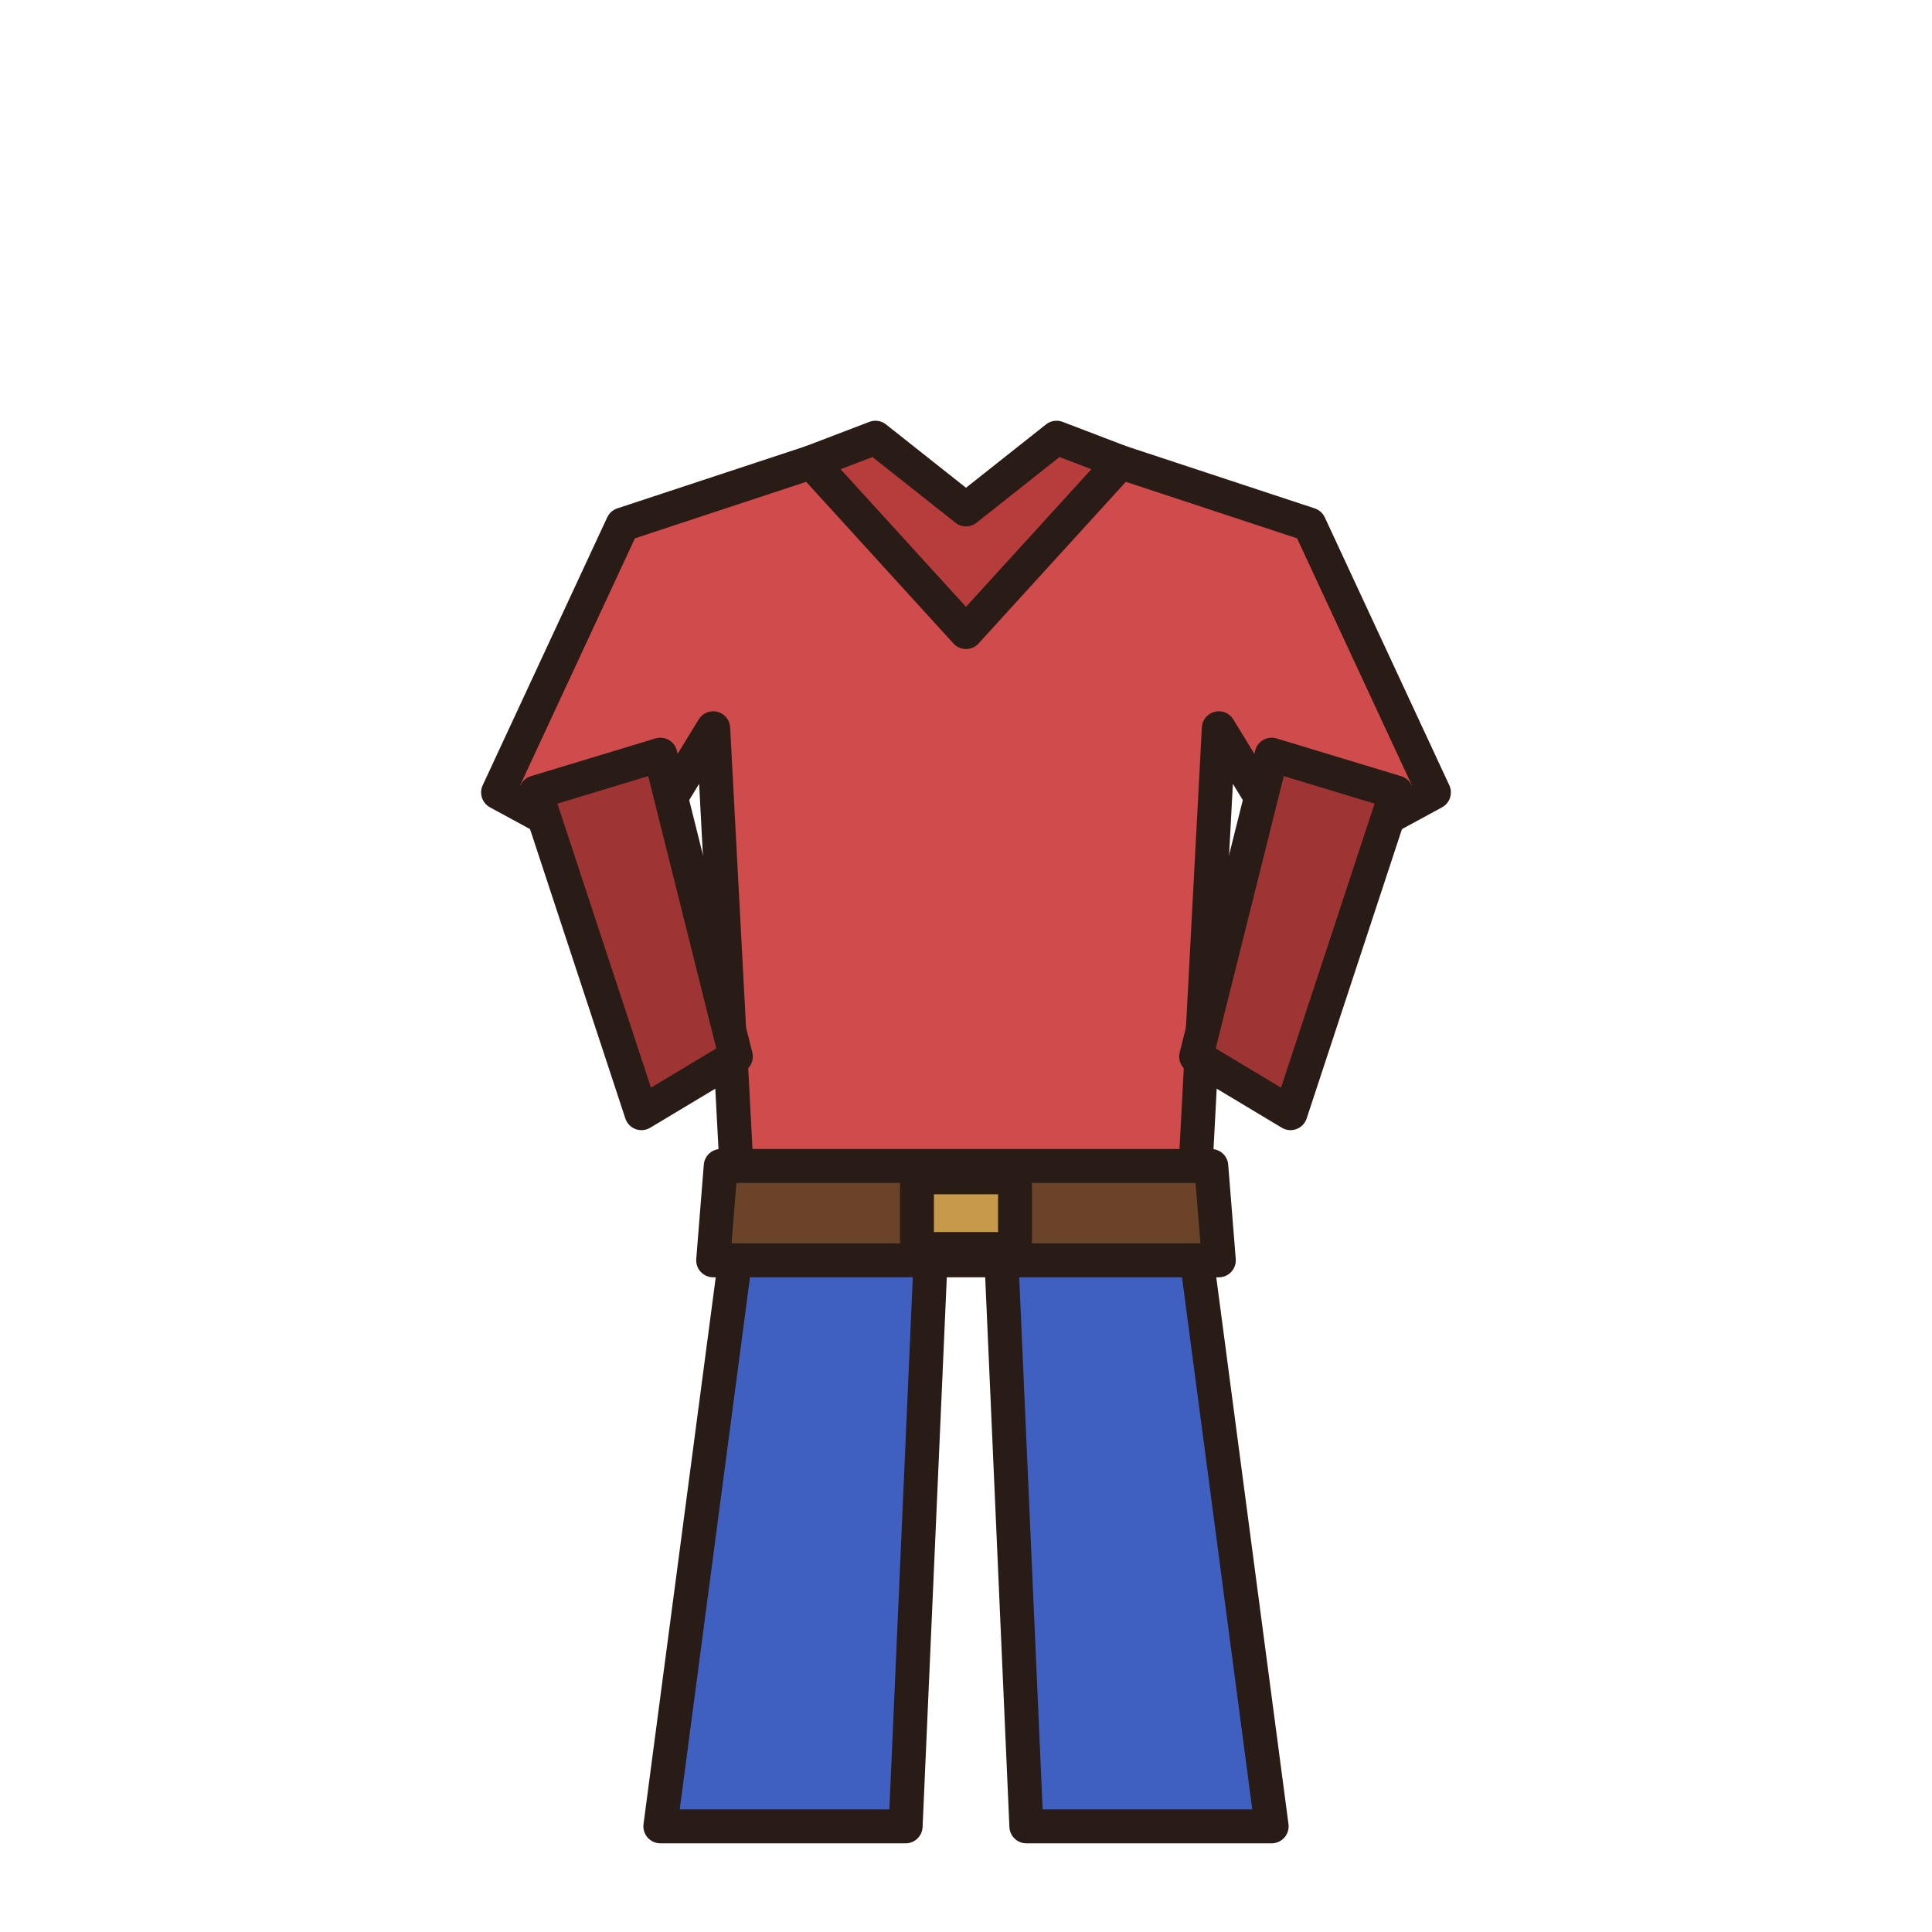
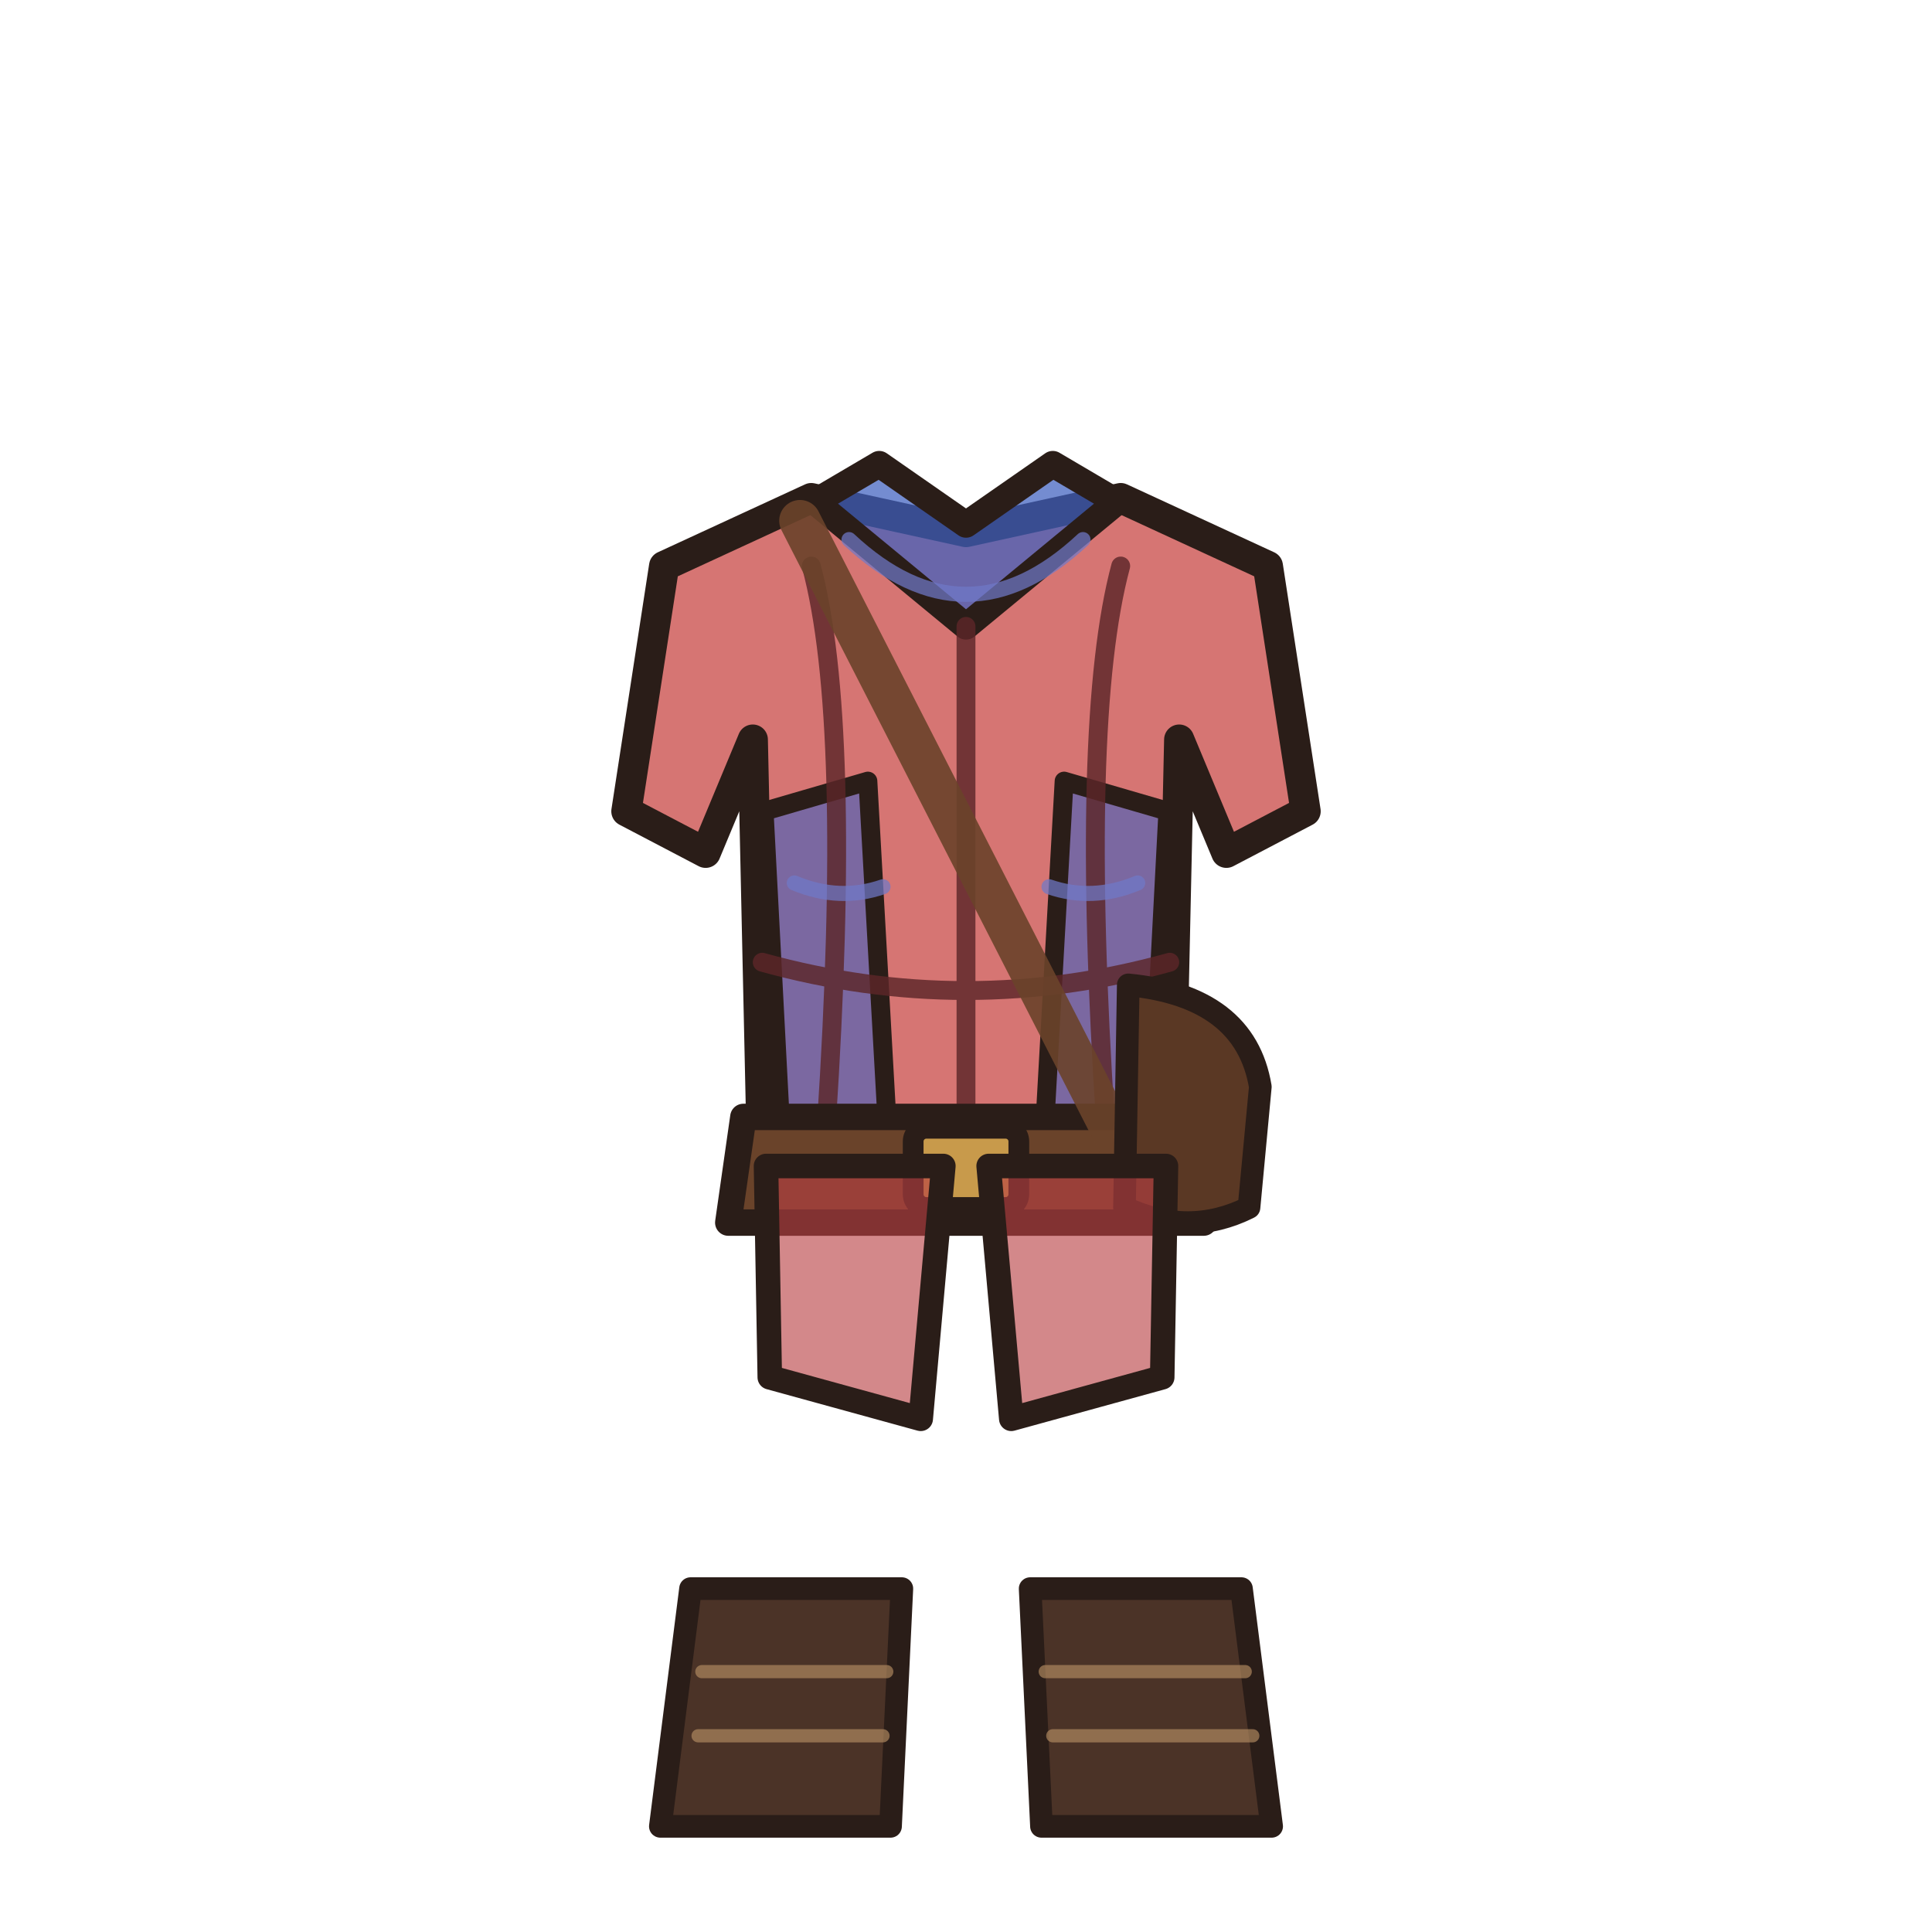
<svg xmlns="http://www.w3.org/2000/svg" viewBox="0 0 1024 1024">
-   <g stroke="#291b16" stroke-width="18" stroke-linejoin="round">
-     <path fill="#d04b4b" d="M330 278 L430 245 L512 270 L594 245 L694 278 L760 420 L690 458 L646 386 L632 650 L392 650 L378 386 L334 458 L264 420 Z" />
-     <path fill="#b73d3d" d="M430 245 L512 335 L594 245 L560 232 L512 270 L464 232 Z" />
-     <path fill="#3f60c0" d="M392 650 L494 650 L480 968 L350 968 Z" />
-     <path fill="#3f60c0" d="M530 650 L632 650 L674 968 L544 968 Z" />
-     <path fill="#6b4328" d="M382 618 L642 618 L646 668 L378 668 Z" />
-     <rect fill="#c79a4b" x="486" y="624" width="52" height="38" rx="5" />
-     <path fill="#9f3434" d="M284 420 L350 400 L390 560 L340 590 Z" />
-     <path fill="#9f3434" d="M740 420 L674 400 L634 560 L684 590 Z" />
+   <g stroke="#2a1d18" stroke-linejoin="round" stroke-linecap="round">
+     <path fill="#c94a48" fill-opacity="0.76" stroke-width="16" d="M352 300 L430 264 L512 282 L594 264 L672 300 L692 430 L650 452 L625 392 L620 620 L404 620 L399 392 L374 452 L332 430 Z" />
+     <path fill="#3f60c0" fill-opacity="0.72" stroke-width="14" d="M432 266 L512 332 L592 266 L558 246 L512 278 L466 246 Z" />
+     <path fill="#3f60c0" fill-opacity="0.60" stroke-width="10" d="M405 430 L460 414 L470 592 L414 602 Z M619 430 L564 414 L554 592 L610 602 Z" />
+     <g fill="none" stroke="#5b2628" stroke-width="10" opacity="0.82">
+       <path d="M430 300 Q452 382 438 596" />
+       <path d="M594 300 Q572 382 586 596" />
+       <path d="M512 332 L512 606" />
+       <path d="M404 510 Q512 540 620 510" />
+     </g>
+     <g fill="none" stroke="#6f79c8" stroke-width="8" opacity="0.72">
+       <path d="M450 286 Q512 344 574 286" />
+       <path d="M421 468 Q445 478 468 470" />
+       <path d="M603 468 Q579 478 556 470" />
+     </g>
+     <path fill="#6a432a" stroke-width="14" d="M394 592 L630 592 L638 648 L386 648 Z" />
+     <rect x="484" y="598" width="56" height="42" rx="7" fill="#c89a4b" stroke-width="11" />
+     <path d="M424 276 L600 620" fill="none" stroke="#6a432a" stroke-width="22" opacity="0.9" />
+     <path fill="#5a3824" stroke-width="12" d="M598 522 Q660 528 668 576 L662 640 Q630 656 596 640 Z" />
+     <path fill="#b84042" fill-opacity="0.62" stroke-width="13" d="M406 618 L500 618 L488 752 L408 730 Z M524 618 L618 618 L616 730 L536 752 Z" />
+     <path fill="#4b3327" stroke-width="12" d="M366 842 L478 842 L472 968 L350 968 Z M546 842 L658 842 L674 968 L552 968 Z" />
+     <g fill="none" stroke="#b68d62" stroke-width="7" opacity="0.65">
+       <path d="M372 886 L470 886 M370 920 L468 920 M554 886 L660 886 M558 920 L664 920" />
+     </g>
  </g>
</svg>
